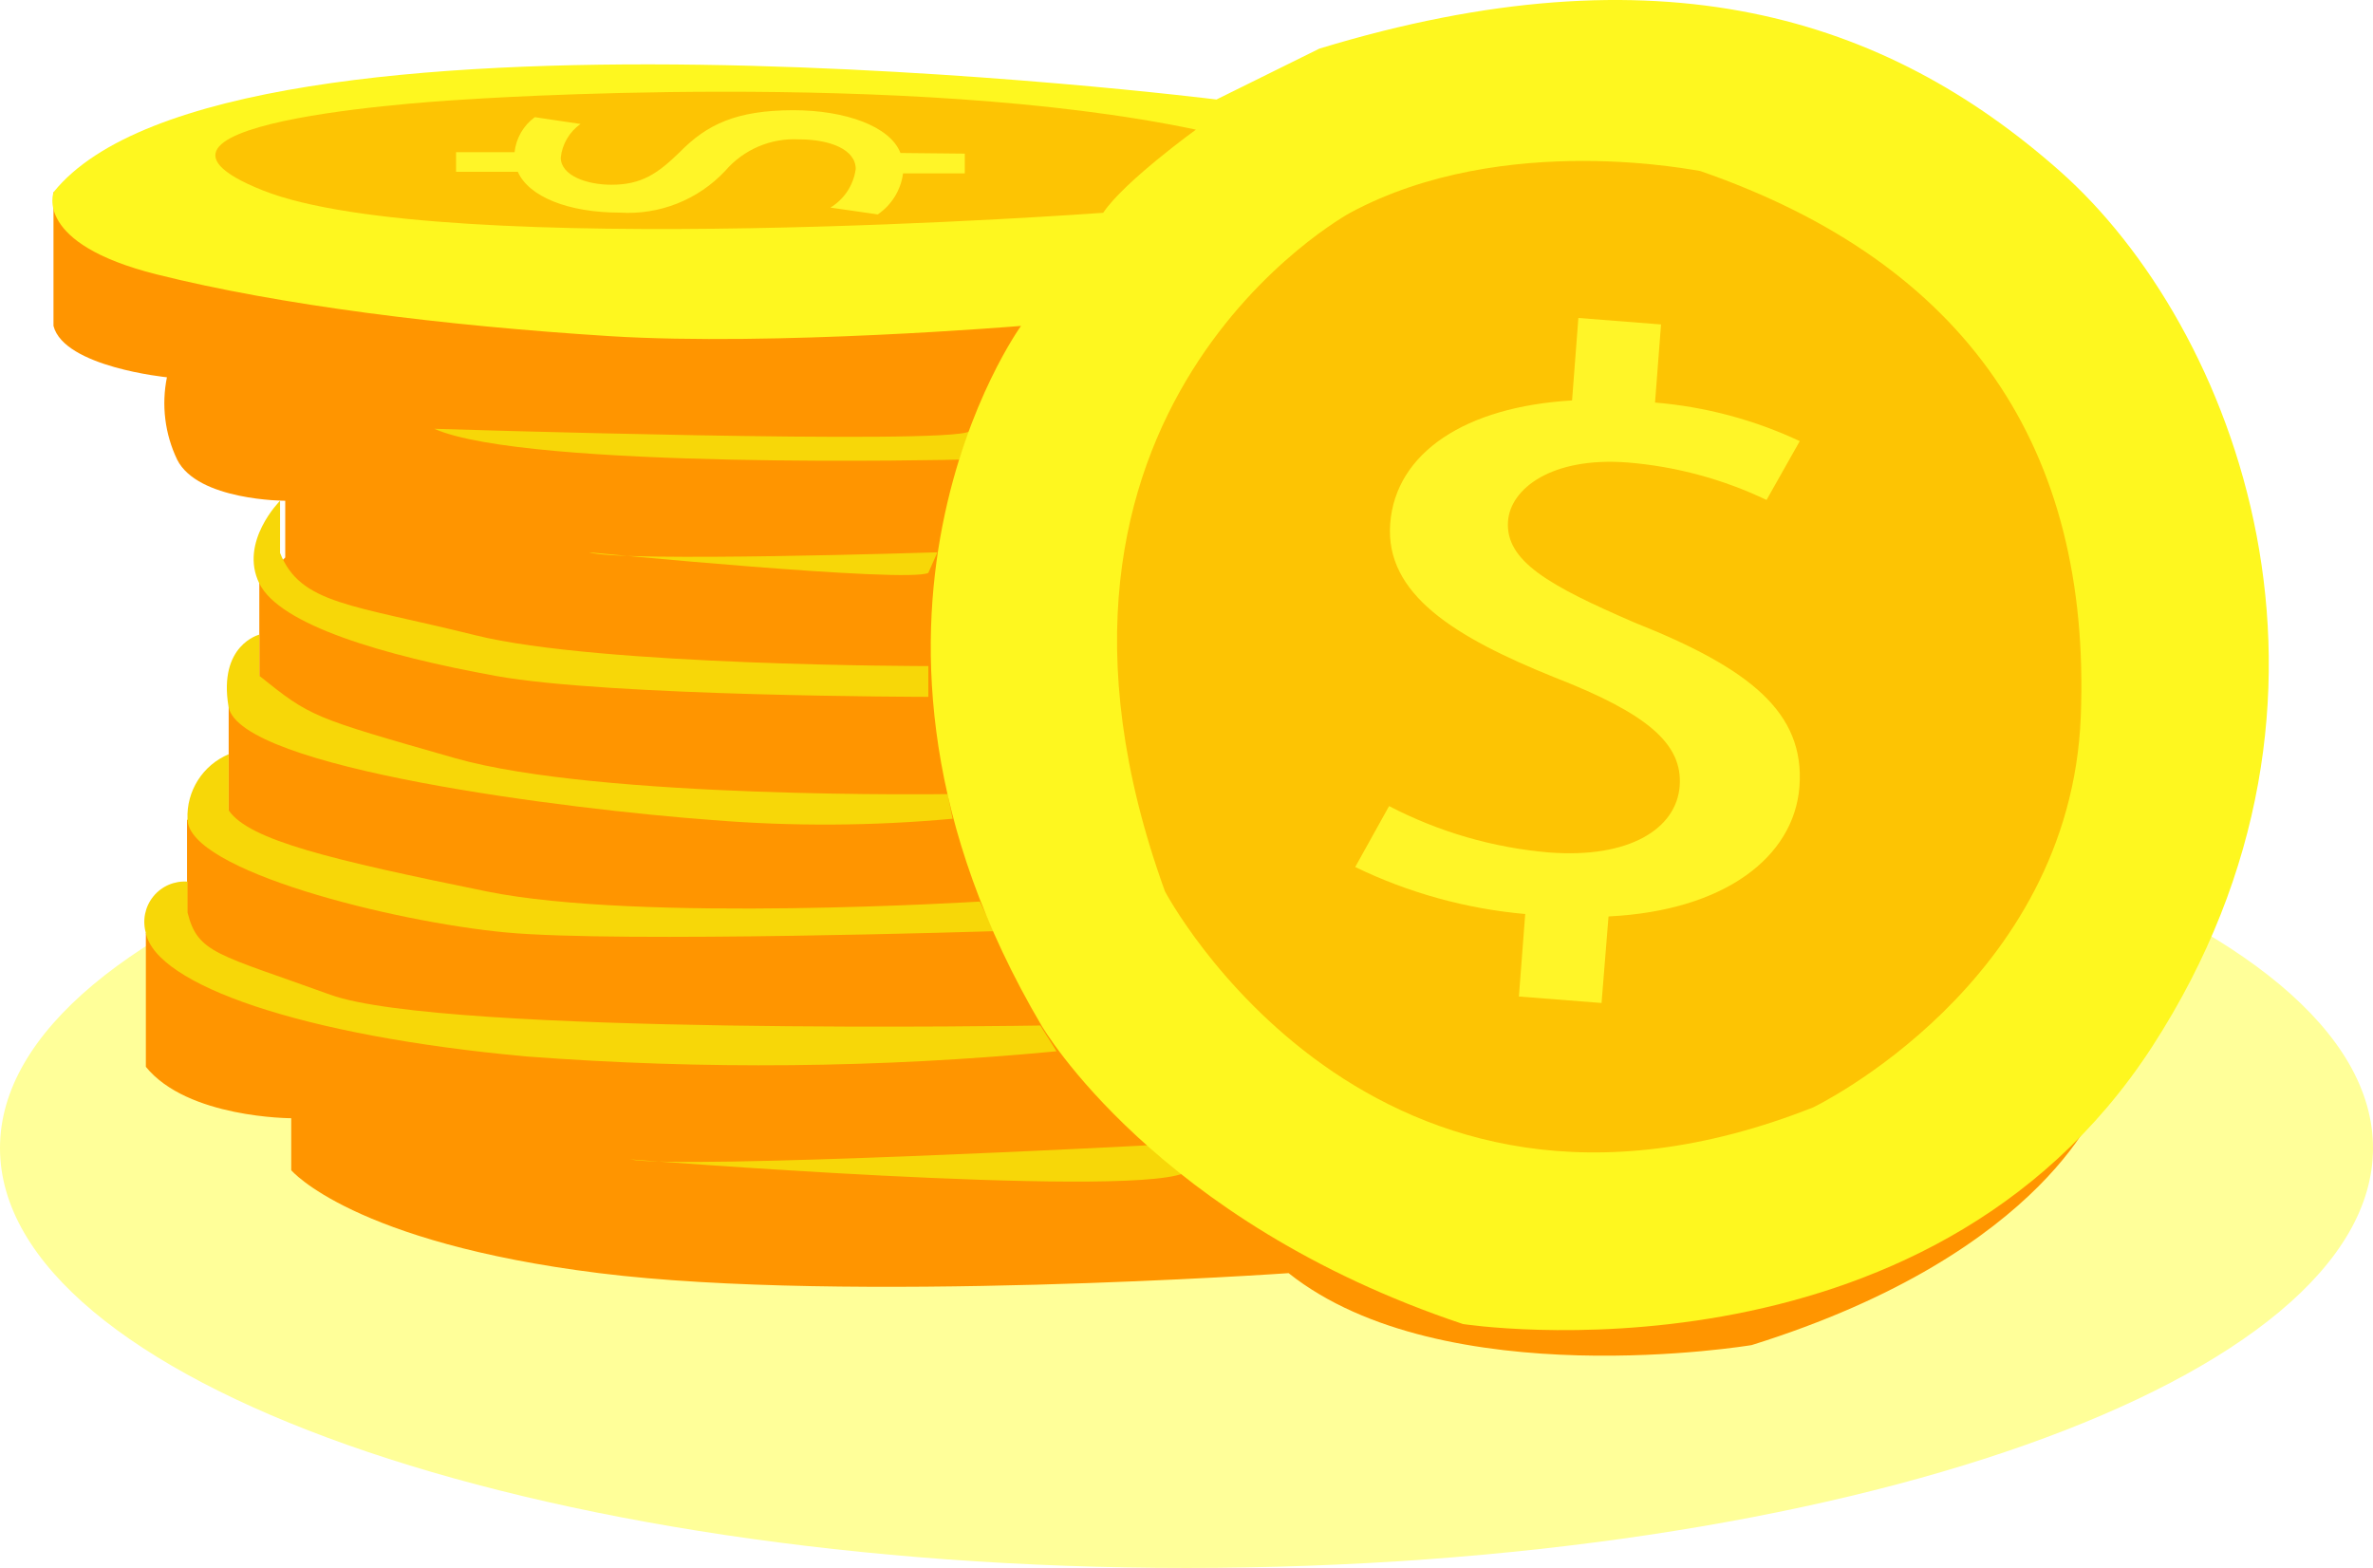
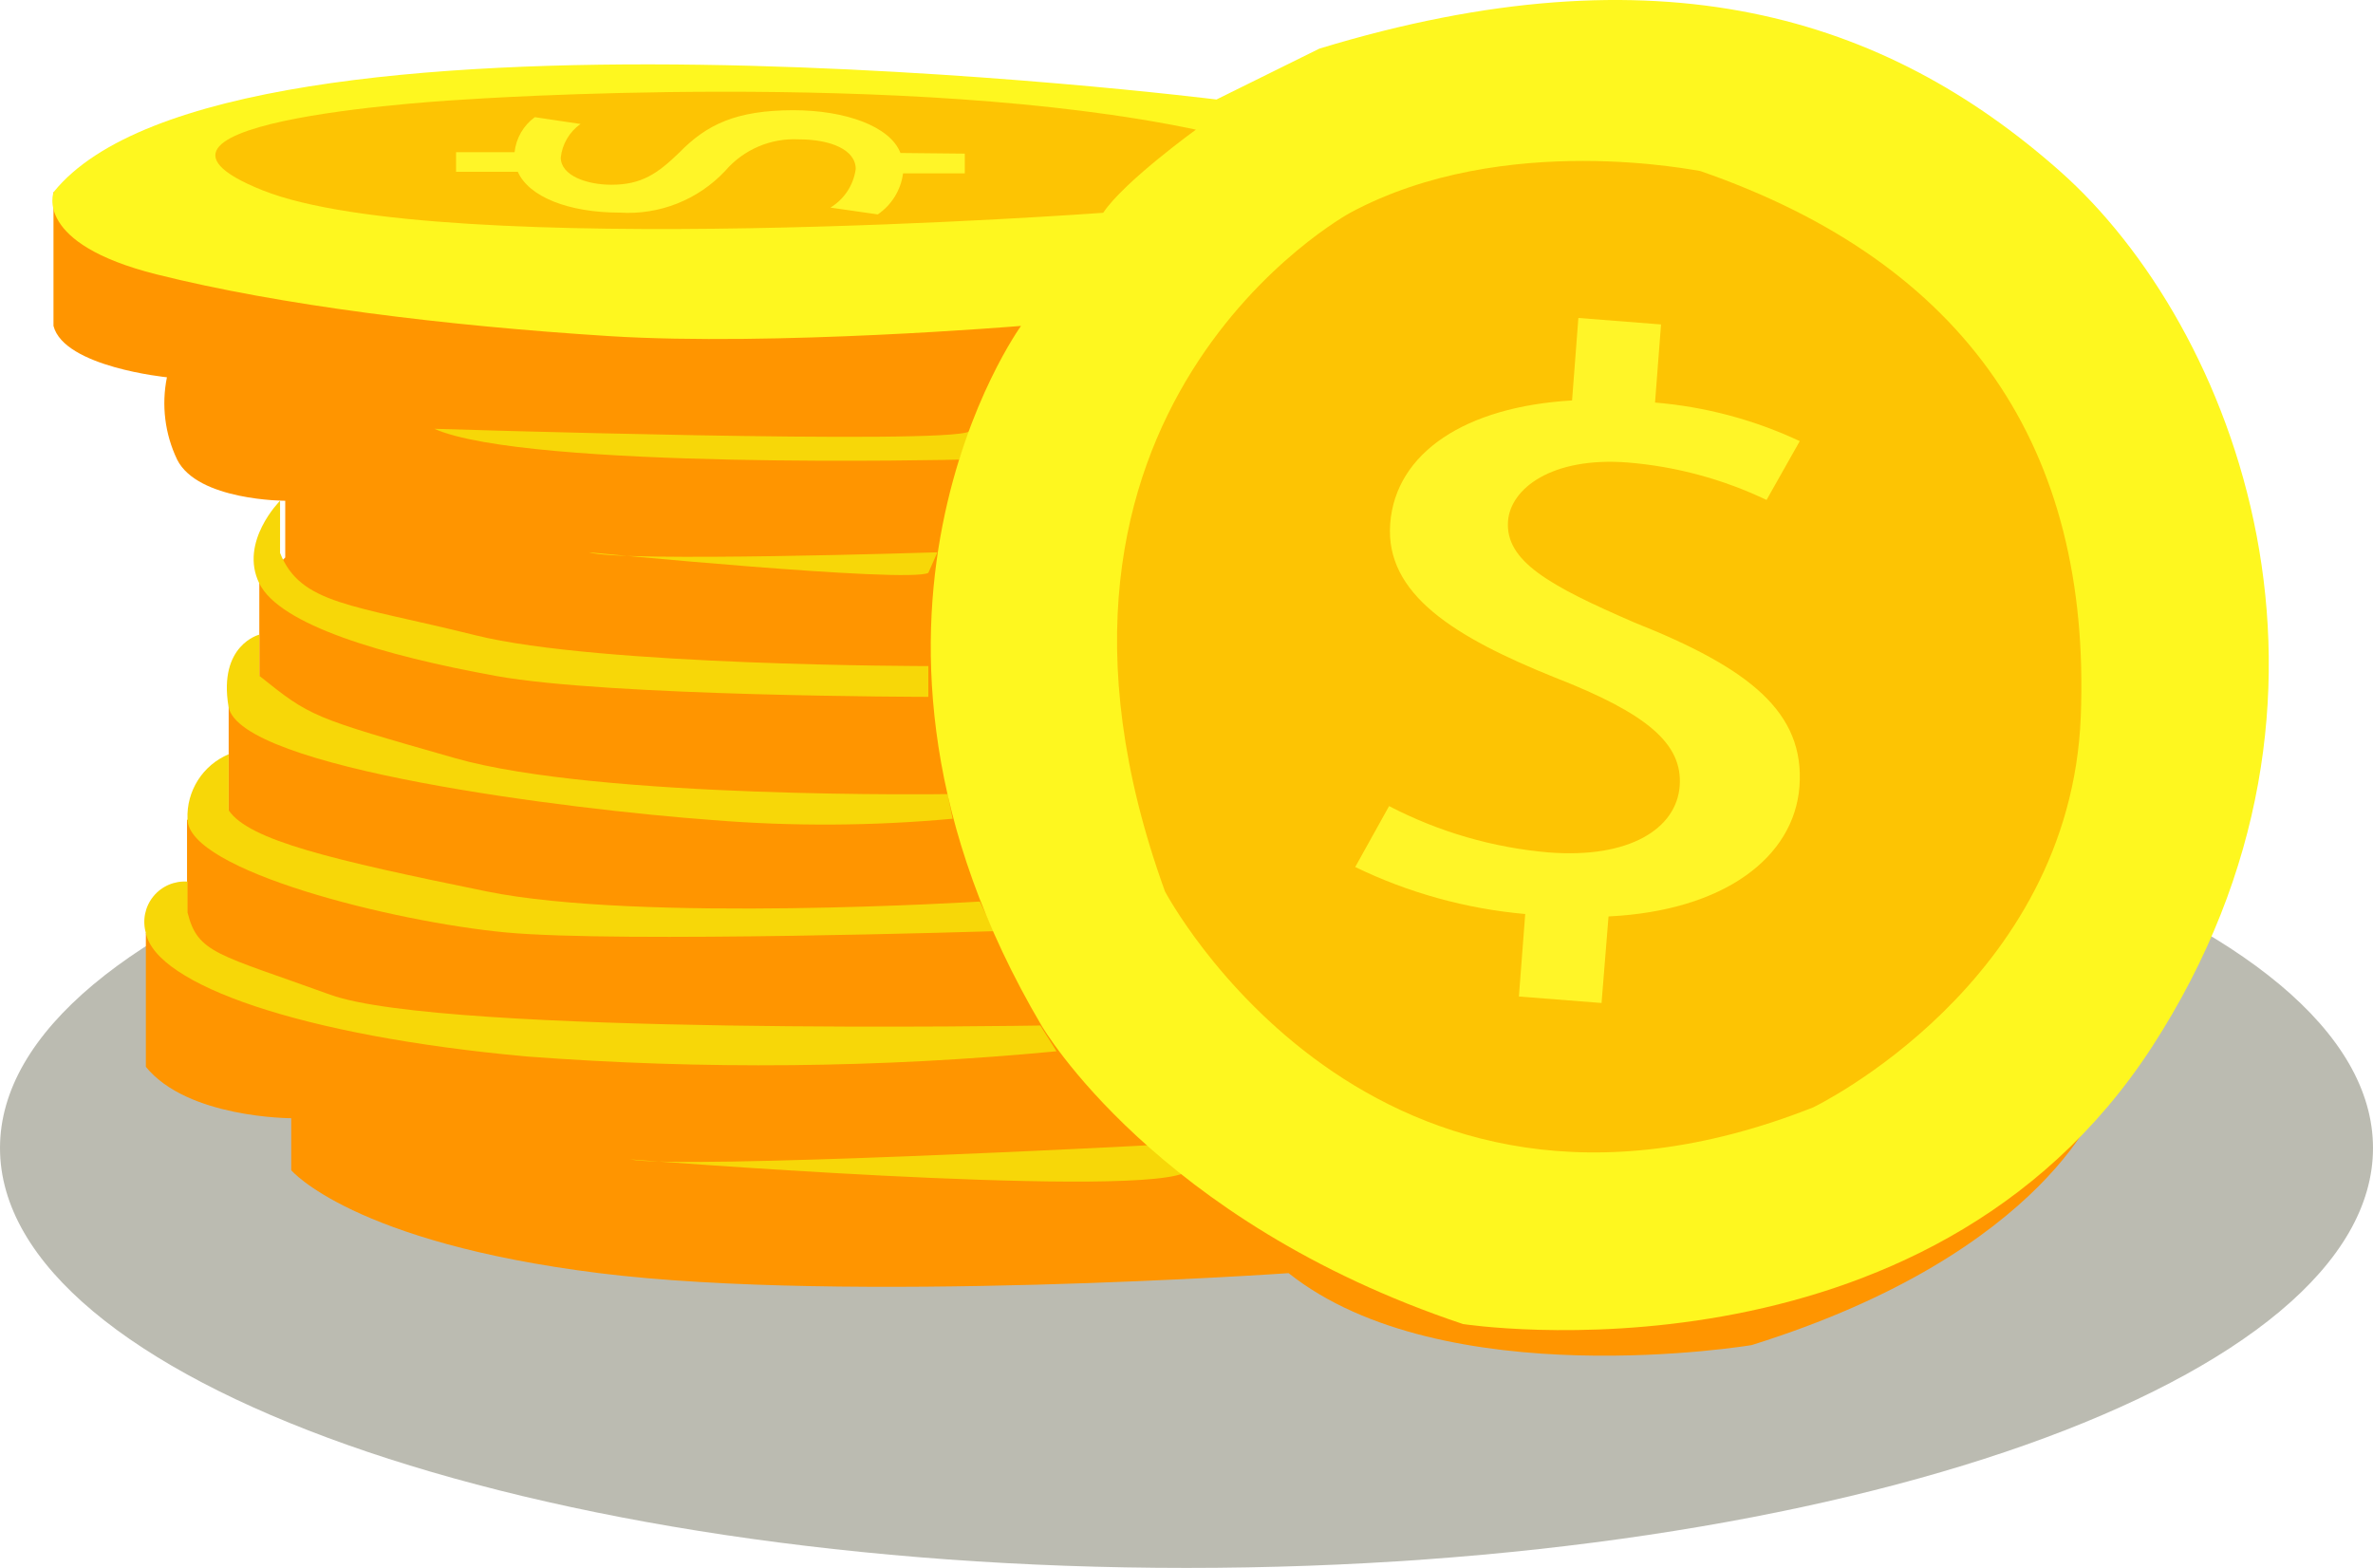
<svg xmlns="http://www.w3.org/2000/svg" viewBox="0 0 146.42 96.75">
  <defs>
-     <style>.cls-1{fill:#ff0;opacity:0.4;}.cls-2{fill:#ff9500;}.cls-3{fill:#f7d708;}.cls-4{fill:#fef71f;}.cls-5{fill:#fdc403;}.cls-6{fill:#fff528;}</style>
+     <style>.cls-1{fill:#777764;opacity:0.5;}.cls-2{fill:#ff9500;}.cls-3{fill:#f7d708;}.cls-4{fill:#fef71f;}.cls-5{fill:#fdc403;}.cls-6{fill:#fff528;}</style>
  </defs>
  <g id="圖層_2" data-name="圖層 2">
    <g id="圖層_1-2" data-name="圖層 1">
      <ellipse class="cls-1" cx="73.21" cy="70.84" rx="73.21" ry="25.91" />
      <path class="cls-2" d="M129.66,67.73S126.49,77.25,108.08,83c0,0-19,3.17-28.57-4.44,0,0-27.3,1.9-42.54,0s-19-6.35-19-6.35V69S11.57,69,9,65.83V57.57l2.54-1.27V50.59L14.11,50V43.6L16,41.7V36L17.6,34.4V30.9s-5.4,0-6.67-2.54a8.06,8.06,0,0,1-.63-5.08s-6.35-.63-7-3.17V11.86h73l27.3-7,28.57,19V55Z" />
      <path class="cls-3" d="M17.28,30.9S14.74,33.44,16,36s7.62,4.44,14.6,5.71S57.28,43,57.28,43v-1.9s-20.32,0-27.94-1.9-10.79-1.9-12.06-5.08Z" />
      <path class="cls-3" d="M16,41.7V39.16s-2.54.63-1.9,4.44,21,6.35,29.84,7a86.09,86.09,0,0,0,14.84-.08L58.47,49s-21.51.32-30.4-2.22S19.18,44.24,16,41.7Z" />
      <path class="cls-3" d="M14.11,50V46.54a4.15,4.15,0,0,0-2.54,4c0,3.17,12.7,6.35,19.68,7s30.08-.08,30.08-.08l-.87-1.83S39.5,56.94,30,55,15.37,51.86,14.11,50Z" />
      <path class="cls-3" d="M11.57,56.3V54.4A2.49,2.49,0,0,0,9,57.57c.63,3.17,9.52,6.35,23.49,7.62a192.34,192.34,0,0,0,32.7-.32l-1-1.59s-36.83.63-43.81-1.9S12.2,58.84,11.57,56.3Z" />
      <path class="cls-3" d="M38.87,71.54S69,73.92,73,72.41c0,0-1.59-1.35-2-1.75C71,70.67,42,72.18,38.87,71.54Z" />
      <path class="cls-3" d="M59.19,28.36S32.52,29,26.8,26.46c0,0,31.75,1,33,.16Z" />
      <path class="cls-3" d="M36.33,34.08S56,36,57.28,35.35l.56-1.27S38.23,34.71,36.33,34.08Z" />
      <path class="cls-4" d="M64.27,63.29s7,12.06,26,18.41c0,0,28.57,4.44,42.54-17.14s5.08-44.45-5.71-54S102.36-3.38,81.41,3L75.06,6.14s-61-7.62-71.75,5.71c0,0-1.27,3.17,6.35,5.08s17.78,3.17,27.94,3.81S63,20.11,63,20.11,49.66,38.52,64.27,63.29Z" />
      <path class="cls-5" d="M83.31,13.13S61.09,25.19,71.88,55c0,0,12.7,24.13,40,13.33,0,0,15.87-7.62,16.51-24.13s-7-27.94-23.49-33.65C104.9,10.59,92.84,8,83.31,13.13Z" />
      <path class="cls-5" d="M68.07,13.13s-40.85,3-51.85-1.38S28.71,6.14,28.71,6.14,56,4.24,73.79,8C73.79,8,69.34,11.22,68.07,13.13Z" />
      <path class="cls-6" d="M59.53,9.48V10.7H55.72a3.63,3.63,0,0,1-1.56,2.53l-2.92-.42a3.31,3.31,0,0,0,1.56-2.38c0-1.2-1.56-1.83-3.51-1.83a5.6,5.6,0,0,0-4.54,1.94,8.2,8.2,0,0,1-6.5,2.58c-3.22,0-5.63-1-6.3-2.52H28.14V9.39h3.61A3.08,3.08,0,0,1,33,7.23l2.82.42A2.93,2.93,0,0,0,34.6,9.72c0,1.12,1.62,1.68,3.12,1.68,1.86,0,2.85-.68,4.21-2,1.69-1.73,3.51-2.59,7-2.6,3.25,0,6,1,6.63,2.64Z" />
      <path class="cls-6" d="M98.82,61.89l-5.1-.4.39-5.09a30.16,30.16,0,0,1-10.49-2.9l2.09-3.76a26.17,26.17,0,0,0,9.85,2.86c5,.39,7.88-1.48,8.08-4.09s-2-4.48-7.69-6.7c-6.16-2.48-10.51-5.13-10.17-9.51S90.44,25.09,97,24.71l.39-5.09,5.1.4-.37,4.82a26.13,26.13,0,0,1,8.93,2.38L109,30.85a24.51,24.51,0,0,0-8.55-2.31c-4.72-.37-7.25,1.62-7.4,3.61-.19,2.48,2.57,4,7.79,6.26,7.1,2.82,10.54,5.54,10.19,10.14-.34,4.34-4.63,7.65-11.78,8Z" />
    </g>
  </g>
</svg>
